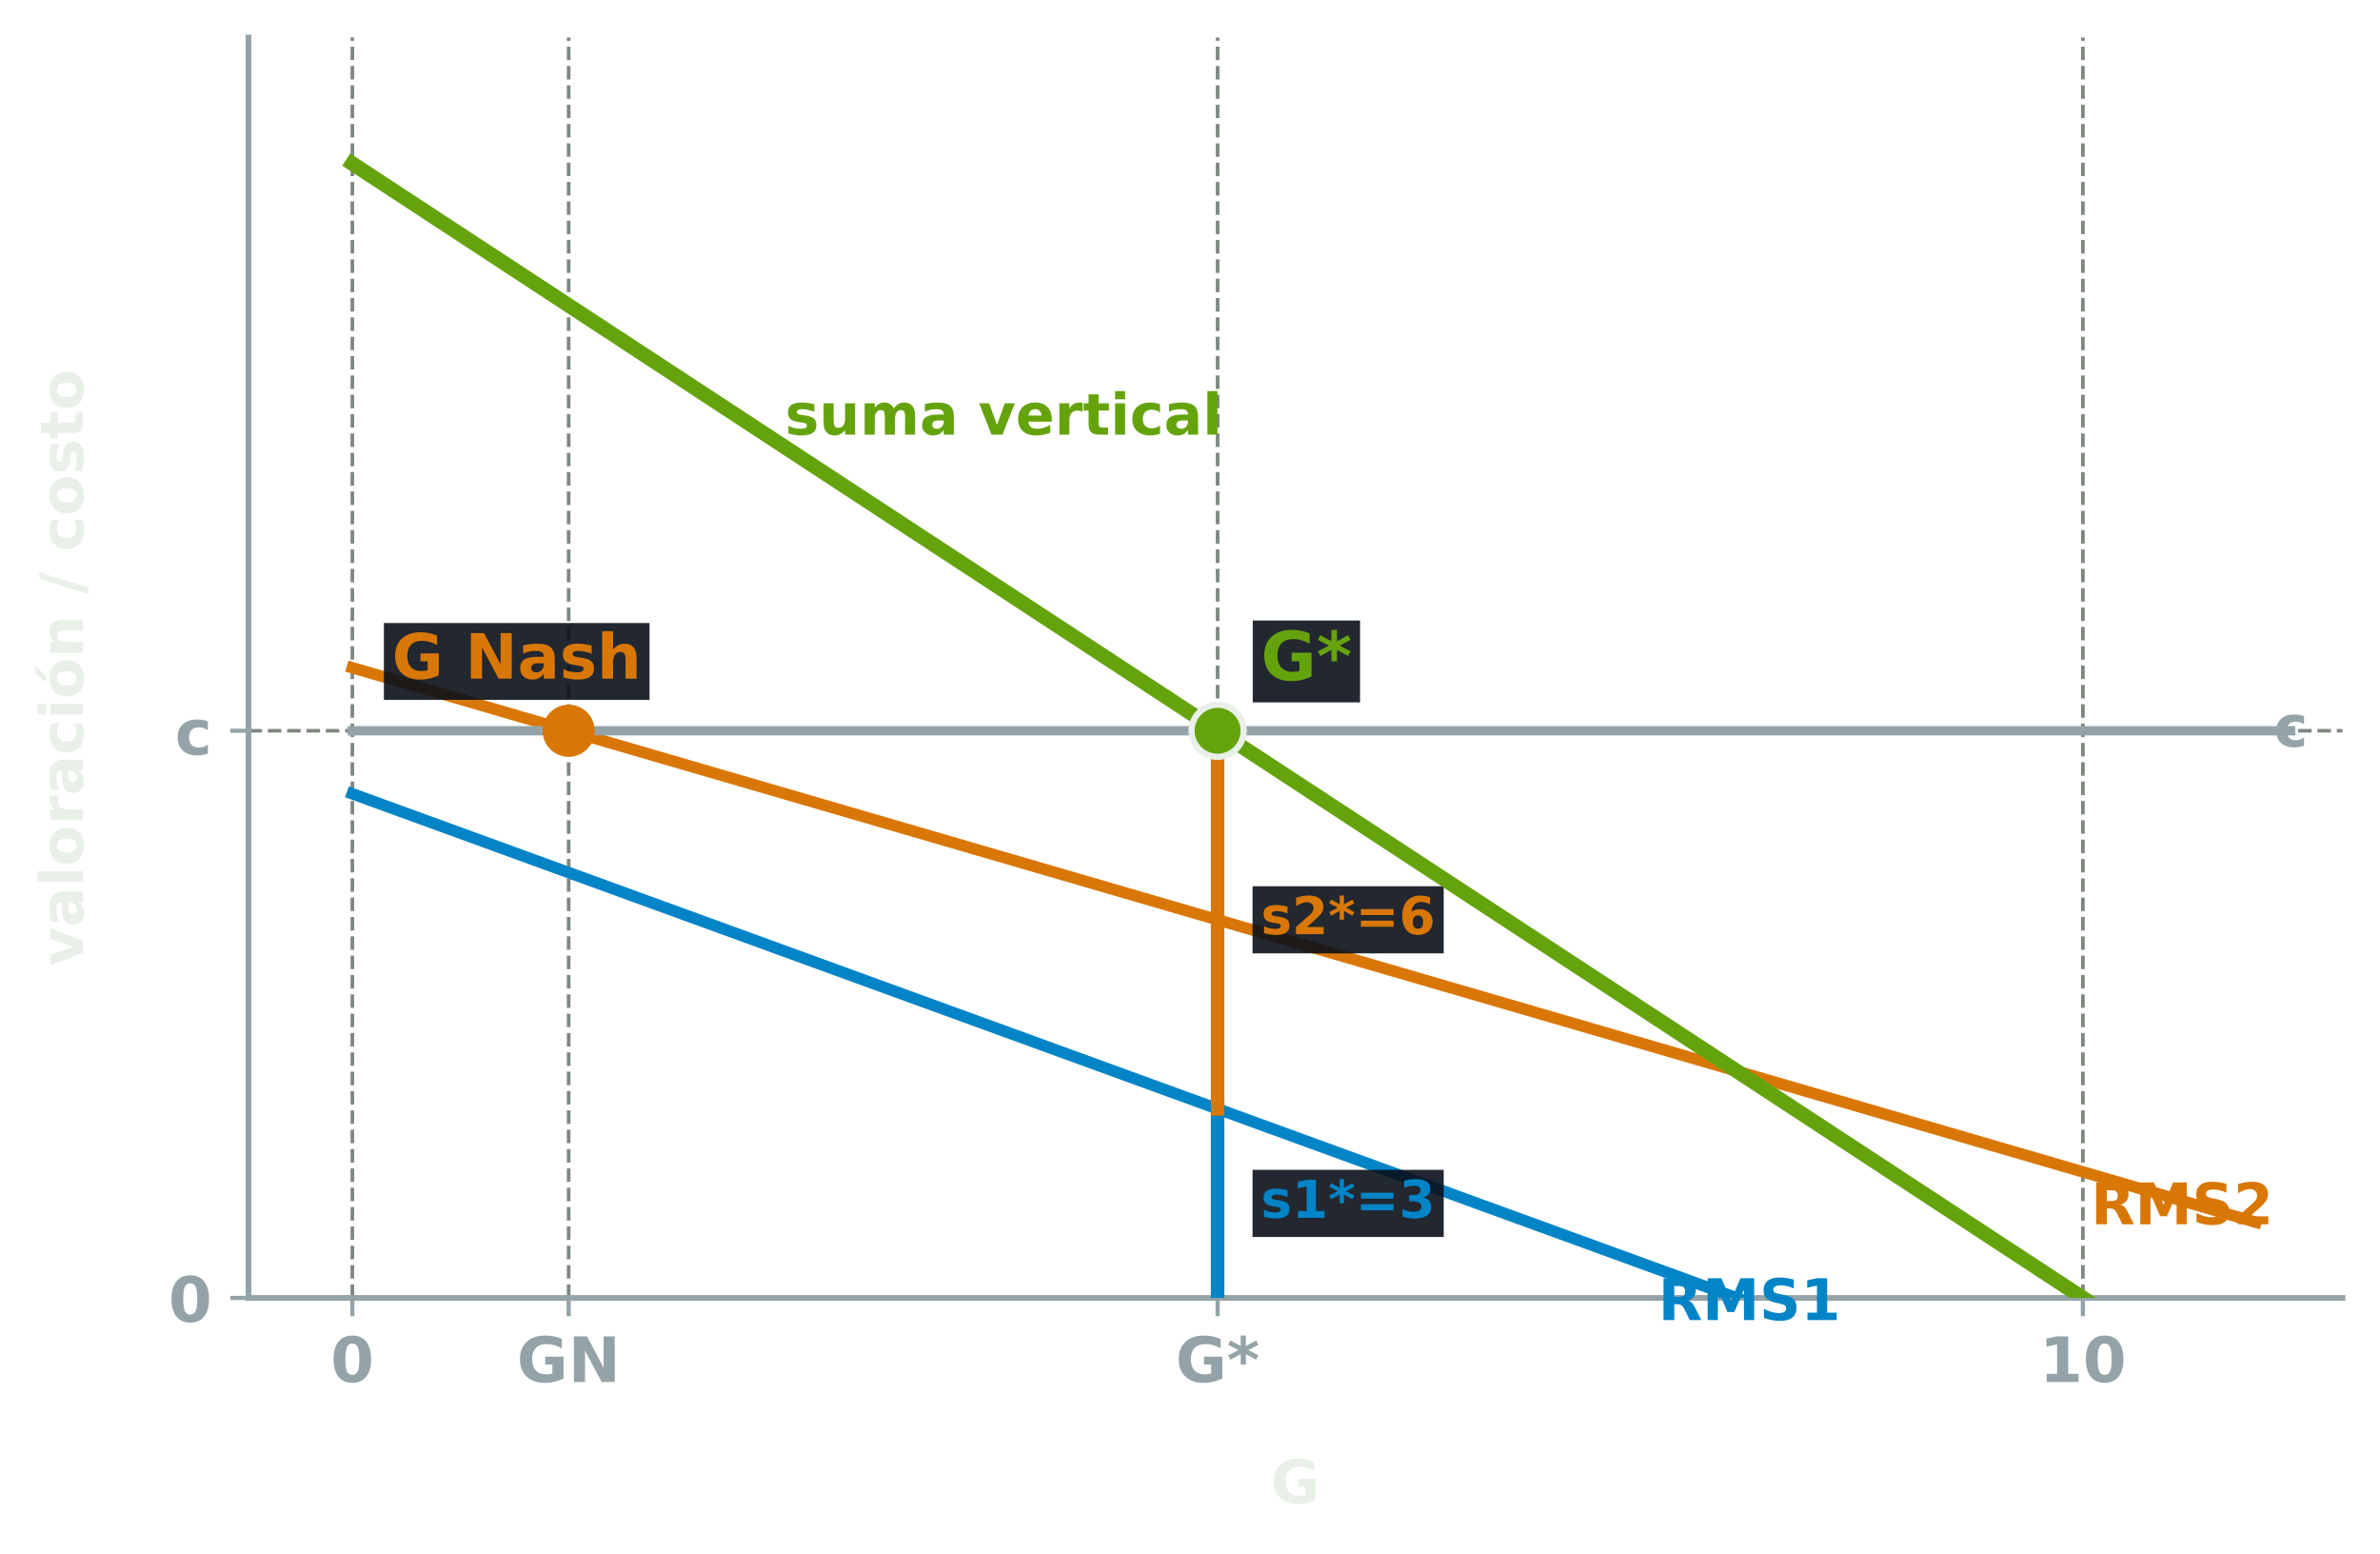
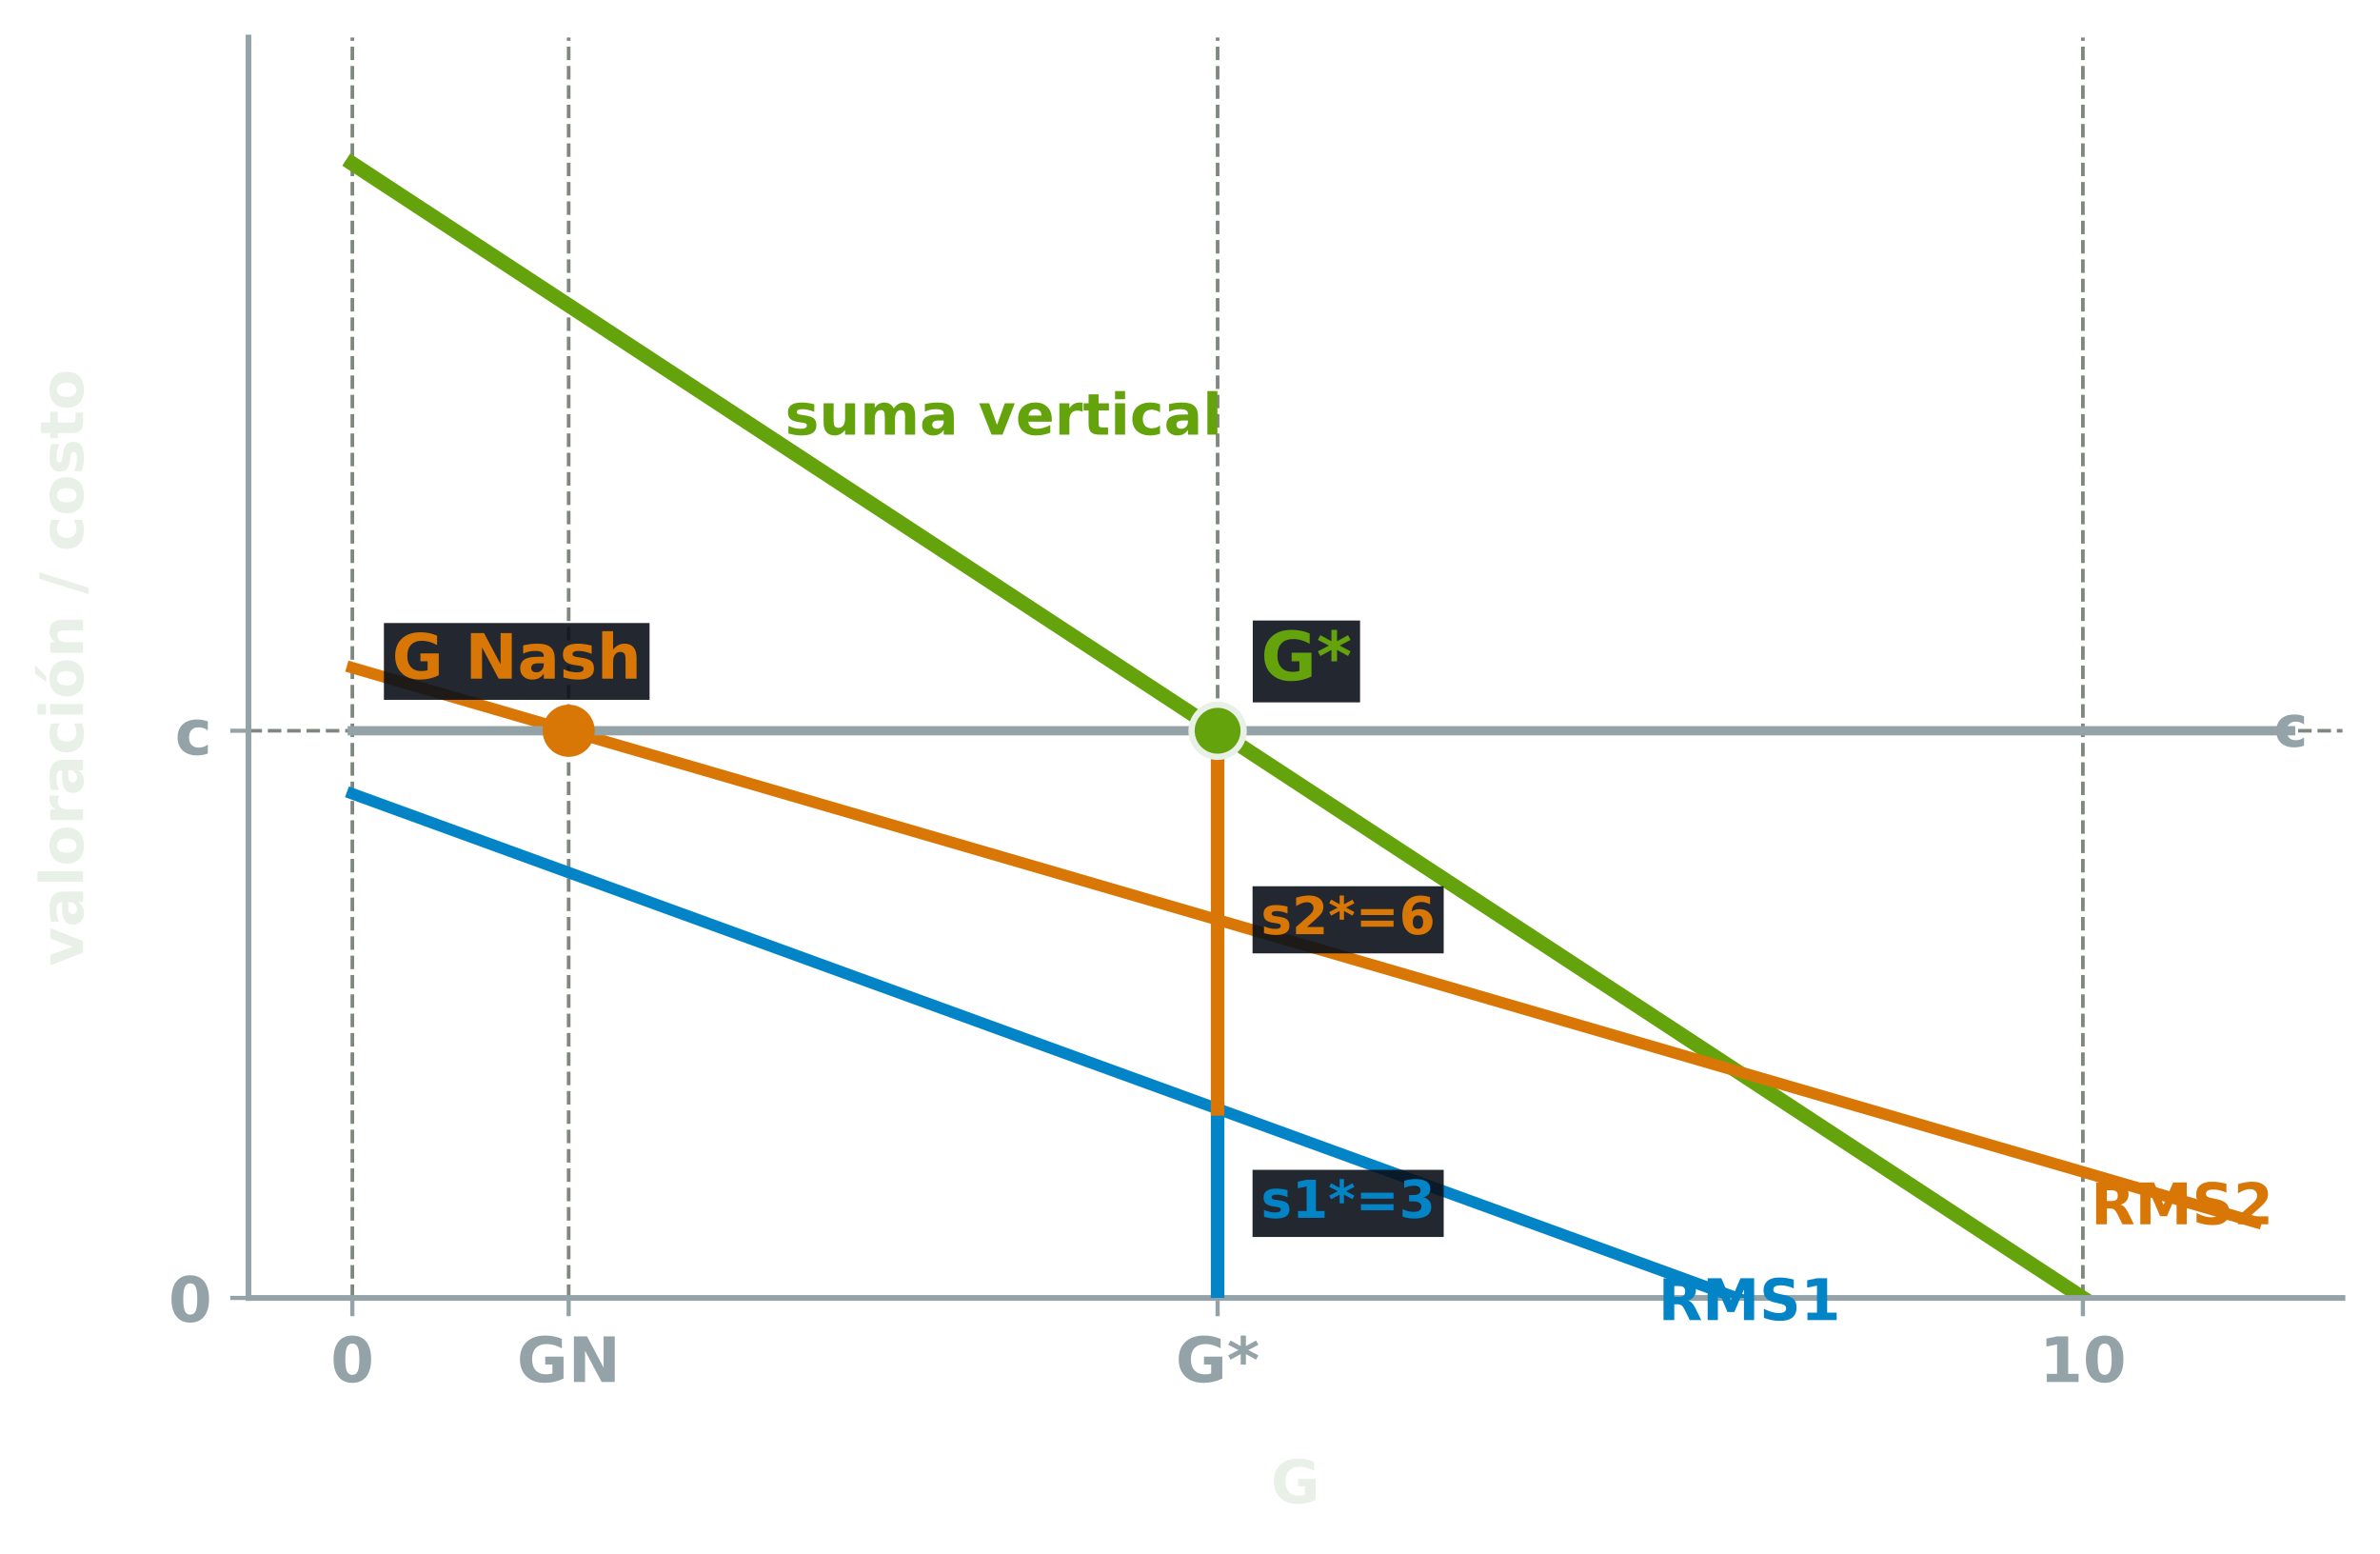
<svg xmlns="http://www.w3.org/2000/svg" xmlns:xlink="http://www.w3.org/1999/xlink" width="456.639pt" height="297.92pt" viewBox="0 0 456.639 297.92" version="1.1">
  <defs>
    <style type="text/css">*{stroke-linejoin: round; stroke-linecap: butt}</style>
  </defs>
  <g id="figure_1">
    <g id="patch_1">
      <path d="M 0 297.92  L 456.639 297.92  L 456.639 0  L 0 0  L 0 297.92  z " style="fill: none; opacity: 0" />
    </g>
    <g id="axes_1">
      <g id="patch_2">
        <path d="M 47.679 248.976  L 449.439 248.976  L 449.439 7.2  L 47.679 7.2  L 47.679 248.976  z " style="fill: none" />
      </g>
      <g id="matplotlib.axis_1">
        <g id="xtick_1">
          <g id="line2d_1">
            <path d="M 67.601 248.976  L 67.601 7.2  " clip-path="url(#p996959682b)" style="fill: none; stroke-dasharray: 2.59,1.12; stroke-dashoffset: 0; stroke: #2a3a2a; stroke-opacity: 0.6; stroke-width: 0.7" />
          </g>
          <g id="line2d_2">
            <defs>
              <path id="m409fbe080f" d="M 0 0  L 0 3.5  " style="stroke: #94a3a8; stroke-width: 0.8" />
            </defs>
            <g>
              <use xlink:href="#m409fbe080f" x="67.601" y="248.976" style="fill: #94a3a8; stroke: #94a3a8; stroke-width: 0.8" />
            </g>
          </g>
          <g id="text_1">
            <g style="fill: #94a3a8" transform="translate(63.42652 265.0941) scale(0.12 -0.12)">
              <defs>
                <path id="DejaVuSans-Bold-30" d="M 2944 2338  Q 2944 3213 2780 3570  Q 2616 3928 2228 3928  Q 1841 3928 1675 3570  Q 1509 3213 1509 2338  Q 1509 1453 1675 1090  Q 1841 728 2228 728  Q 2613 728 2778 1090  Q 2944 1453 2944 2338  z M 4147 2328  Q 4147 1169 3647 539  Q 3147 -91 2228 -91  Q 1306 -91 806 539  Q 306 1169 306 2328  Q 306 3491 806 4120  Q 1306 4750 2228 4750  Q 3147 4750 3647 4120  Q 4147 3491 4147 2328  z " transform="scale(0.015625)" />
              </defs>
              <use xlink:href="#DejaVuSans-Bold-30" />
            </g>
          </g>
        </g>
        <g id="xtick_2">
          <g id="line2d_3">
            <path d="M 109.105 248.976  L 109.105 7.2  " clip-path="url(#p996959682b)" style="fill: none; stroke-dasharray: 2.59,1.12; stroke-dashoffset: 0; stroke: #2a3a2a; stroke-opacity: 0.6; stroke-width: 0.7" />
          </g>
          <g id="line2d_4">
            <g>
              <use xlink:href="#m409fbe080f" x="109.105" y="248.976" style="fill: #94a3a8; stroke: #94a3a8; stroke-width: 0.8" />
            </g>
          </g>
          <g id="text_2">
            <g style="fill: #94a3a8" transform="translate(99.1594 265.0941) scale(0.12 -0.12)">
              <defs>
                <path id="DejaVuSans-Bold-47" d="M 4781 347  Q 4331 128 3847 18  Q 3363 -91 2847 -91  Q 1681 -91 1000 561  Q 319 1213 319 2328  Q 319 3456 1012 4103  Q 1706 4750 2913 4750  Q 3378 4750 3804 4662  Q 4231 4575 4609 4403  L 4609 3438  Q 4219 3659 3833 3768  Q 3447 3878 3059 3878  Q 2341 3878 1952 3476  Q 1563 3075 1563 2328  Q 1563 1588 1938 1184  Q 2313 781 3003 781  Q 3191 781 3352 804  Q 3513 828 3641 878  L 3641 1784  L 2906 1784  L 2906 2591  L 4781 2591  L 4781 347  z " transform="scale(0.015625)" />
                <path id="DejaVuSans-Bold-4e" d="M 588 4666  L 1931 4666  L 3628 1466  L 3628 4666  L 4769 4666  L 4769 0  L 3425 0  L 1728 3200  L 1728 0  L 588 0  L 588 4666  z " transform="scale(0.015625)" />
              </defs>
              <use xlink:href="#DejaVuSans-Bold-47" />
              <use xlink:href="#DejaVuSans-Bold-4e" x="82.08" />
            </g>
          </g>
        </g>
        <g id="xtick_3">
          <g id="line2d_5">
            <path d="M 233.618 248.976  L 233.618 7.2  " clip-path="url(#p996959682b)" style="fill: none; stroke-dasharray: 2.59,1.12; stroke-dashoffset: 0; stroke: #2a3a2a; stroke-opacity: 0.6; stroke-width: 0.7" />
          </g>
          <g id="line2d_6">
            <g>
              <use xlink:href="#m409fbe080f" x="233.618" y="248.976" style="fill: #94a3a8; stroke: #94a3a8; stroke-width: 0.8" />
            </g>
          </g>
          <g id="text_3">
            <g style="fill: #94a3a8" transform="translate(225.5552 265.0941) scale(0.12 -0.12)">
              <defs>
                <path id="DejaVuSans-Bold-2a" d="M 3219 3803  L 2188 3263  L 3219 2719  L 2981 2278  L 1941 2853  L 1941 1778  L 1409 1778  L 1409 2853  L 366 2278  L 128 2719  L 1172 3263  L 128 3803  L 366 4244  L 1409 3675  L 1409 4750  L 1941 4750  L 1941 3675  L 2981 4244  L 3219 3803  z " transform="scale(0.015625)" />
              </defs>
              <use xlink:href="#DejaVuSans-Bold-47" />
              <use xlink:href="#DejaVuSans-Bold-2a" x="82.08" />
            </g>
          </g>
        </g>
        <g id="xtick_4">
          <g id="line2d_7">
            <path d="M 399.634 248.976  L 399.634 7.2  " clip-path="url(#p996959682b)" style="fill: none; stroke-dasharray: 2.59,1.12; stroke-dashoffset: 0; stroke: #2a3a2a; stroke-opacity: 0.6; stroke-width: 0.7" />
          </g>
          <g id="line2d_8">
            <g>
              <use xlink:href="#m409fbe080f" x="399.634" y="248.976" style="fill: #94a3a8; stroke: #94a3a8; stroke-width: 0.8" />
            </g>
          </g>
          <g id="text_4">
            <g style="fill: #94a3a8" transform="translate(391.2849 265.0941) scale(0.12 -0.12)">
              <defs>
                <path id="DejaVuSans-Bold-31" d="M 750 831  L 1813 831  L 1813 3847  L 722 3622  L 722 4441  L 1806 4666  L 2950 4666  L 2950 831  L 4013 831  L 4013 0  L 750 0  L 750 831  z " transform="scale(0.015625)" />
              </defs>
              <use xlink:href="#DejaVuSans-Bold-31" />
              <use xlink:href="#DejaVuSans-Bold-30" x="69.58" />
            </g>
          </g>
        </g>
        <g id="text_5">
          <g style="fill: #e8f0e8" transform="translate(243.8397 288.328) scale(0.115 -0.115)">
            <use xlink:href="#DejaVuSans-Bold-47" />
          </g>
        </g>
      </g>
      <g id="matplotlib.axis_2">
        <g id="ytick_1">
          <g id="line2d_9">
            <path d="M 47.679 248.976  L 449.439 248.976  " clip-path="url(#p996959682b)" style="fill: none; stroke-dasharray: 2.59,1.12; stroke-dashoffset: 0; stroke: #2a3a2a; stroke-opacity: 0.6; stroke-width: 0.7" />
          </g>
          <g id="line2d_10">
            <defs>
              <path id="m766cb33b4f" d="M 0 0  L -3.5 0  " style="stroke: #94a3a8; stroke-width: 0.8" />
            </defs>
            <g>
              <use xlink:href="#m766cb33b4f" x="47.679" y="248.976" style="fill: #94a3a8; stroke: #94a3a8; stroke-width: 0.8" />
            </g>
          </g>
          <g id="text_6">
            <g style="fill: #94a3a8" transform="translate(32.32984 253.5351) scale(0.12 -0.12)">
              <use xlink:href="#DejaVuSans-Bold-30" />
            </g>
          </g>
        </g>
        <g id="ytick_2">
          <g id="line2d_11">
            <path d="M 47.679 140.177  L 449.439 140.177  " clip-path="url(#p996959682b)" style="fill: none; stroke-dasharray: 2.59,1.12; stroke-dashoffset: 0; stroke: #2a3a2a; stroke-opacity: 0.6; stroke-width: 0.7" />
          </g>
          <g id="line2d_12">
            <g>
              <use xlink:href="#m766cb33b4f" x="47.679" y="140.177" style="fill: #94a3a8; stroke: #94a3a8; stroke-width: 0.8" />
            </g>
          </g>
          <g id="text_7">
            <g style="fill: #94a3a8" transform="translate(33.56547 144.7359) scale(0.12 -0.12)">
              <defs>
                <path id="DejaVuSans-Bold-63" d="M 3366 3391  L 3366 2478  Q 3138 2634 2908 2709  Q 2678 2784 2431 2784  Q 1963 2784 1702 2511  Q 1441 2238 1441 1747  Q 1441 1256 1702 982  Q 1963 709 2431 709  Q 2694 709 2930 787  Q 3166 866 3366 1019  L 3366 103  Q 3103 6 2833 -42  Q 2563 -91 2291 -91  Q 1344 -91 809 395  Q 275 881 275 1747  Q 275 2613 809 3098  Q 1344 3584 2291 3584  Q 2566 3584 2833 3536  Q 3100 3488 3366 3391  z " transform="scale(0.015625)" />
              </defs>
              <use xlink:href="#DejaVuSans-Bold-63" />
            </g>
          </g>
        </g>
        <g id="text_8">
          <g style="fill: #e8f0e8" transform="translate(15.9382 185.3616) rotate(-90) scale(0.115 -0.115)">
            <defs>
              <path id="DejaVuSans-Bold-76" d="M 97 3500  L 1216 3500  L 2088 1081  L 2956 3500  L 4078 3500  L 2700 0  L 1472 0  L 97 3500  z " transform="scale(0.015625)" />
              <path id="DejaVuSans-Bold-61" d="M 2106 1575  Q 1756 1575 1579 1456  Q 1403 1338 1403 1106  Q 1403 894 1545 773  Q 1688 653 1941 653  Q 2256 653 2472 879  Q 2688 1106 2688 1447  L 2688 1575  L 2106 1575  z M 3816 1997  L 3816 0  L 2688 0  L 2688 519  Q 2463 200 2181 54  Q 1900 -91 1497 -91  Q 953 -91 614 226  Q 275 544 275 1050  Q 275 1666 698 1953  Q 1122 2241 2028 2241  L 2688 2241  L 2688 2328  Q 2688 2594 2478 2717  Q 2269 2841 1825 2841  Q 1466 2841 1156 2769  Q 847 2697 581 2553  L 581 3406  Q 941 3494 1303 3539  Q 1666 3584 2028 3584  Q 2975 3584 3395 3211  Q 3816 2838 3816 1997  z " transform="scale(0.015625)" />
              <path id="DejaVuSans-Bold-6c" d="M 538 4863  L 1656 4863  L 1656 0  L 538 0  L 538 4863  z " transform="scale(0.015625)" />
              <path id="DejaVuSans-Bold-6f" d="M 2203 2784  Q 1831 2784 1636 2517  Q 1441 2250 1441 1747  Q 1441 1244 1636 976  Q 1831 709 2203 709  Q 2569 709 2762 976  Q 2956 1244 2956 1747  Q 2956 2250 2762 2517  Q 2569 2784 2203 2784  z M 2203 3584  Q 3106 3584 3614 3096  Q 4122 2609 4122 1747  Q 4122 884 3614 396  Q 3106 -91 2203 -91  Q 1297 -91 786 396  Q 275 884 275 1747  Q 275 2609 786 3096  Q 1297 3584 2203 3584  z " transform="scale(0.015625)" />
              <path id="DejaVuSans-Bold-72" d="M 3138 2547  Q 2991 2616 2845 2648  Q 2700 2681 2553 2681  Q 2122 2681 1889 2404  Q 1656 2128 1656 1613  L 1656 0  L 538 0  L 538 3500  L 1656 3500  L 1656 2925  Q 1872 3269 2151 3426  Q 2431 3584 2822 3584  Q 2878 3584 2943 3579  Q 3009 3575 3134 3559  L 3138 2547  z " transform="scale(0.015625)" />
              <path id="DejaVuSans-Bold-69" d="M 538 3500  L 1656 3500  L 1656 0  L 538 0  L 538 3500  z M 538 4863  L 1656 4863  L 1656 3950  L 538 3950  L 538 4863  z " transform="scale(0.015625)" />
              <path id="DejaVuSans-Bold-f3" d="M 2203 2784  Q 1831 2784 1636 2517  Q 1441 2250 1441 1747  Q 1441 1244 1636 976  Q 1831 709 2203 709  Q 2569 709 2762 976  Q 2956 1244 2956 1747  Q 2956 2250 2762 2517  Q 2569 2784 2203 2784  z M 2203 3584  Q 3106 3584 3614 3096  Q 4122 2609 4122 1747  Q 4122 884 3614 396  Q 3106 -91 2203 -91  Q 1297 -91 786 396  Q 275 884 275 1747  Q 275 2609 786 3096  Q 1297 3584 2203 3584  z M 2694 5119  L 3578 5119  L 2425 3944  L 1813 3944  L 2694 5119  z " transform="scale(0.015625)" />
              <path id="DejaVuSans-Bold-6e" d="M 4056 2131  L 4056 0  L 2931 0  L 2931 347  L 2931 1631  Q 2931 2084 2911 2256  Q 2891 2428 2841 2509  Q 2775 2619 2662 2680  Q 2550 2741 2406 2741  Q 2056 2741 1856 2470  Q 1656 2200 1656 1722  L 1656 0  L 538 0  L 538 3500  L 1656 3500  L 1656 2988  Q 1909 3294 2193 3439  Q 2478 3584 2822 3584  Q 3428 3584 3742 3212  Q 4056 2841 4056 2131  z " transform="scale(0.015625)" />
              <path id="DejaVuSans-Bold-20" transform="scale(0.015625)" />
              <path id="DejaVuSans-Bold-2f" d="M 1644 4666  L 2338 4666  L 691 -594  L 0 -594  L 1644 4666  z " transform="scale(0.015625)" />
              <path id="DejaVuSans-Bold-73" d="M 3272 3391  L 3272 2541  Q 2913 2691 2578 2766  Q 2244 2841 1947 2841  Q 1628 2841 1473 2761  Q 1319 2681 1319 2516  Q 1319 2381 1436 2309  Q 1553 2238 1856 2203  L 2053 2175  Q 2913 2066 3209 1816  Q 3506 1566 3506 1031  Q 3506 472 3093 190  Q 2681 -91 1863 -91  Q 1516 -91 1145 -36  Q 775 19 384 128  L 384 978  Q 719 816 1070 734  Q 1422 653 1784 653  Q 2113 653 2278 743  Q 2444 834 2444 1013  Q 2444 1163 2330 1236  Q 2216 1309 1875 1350  L 1678 1375  Q 931 1469 631 1722  Q 331 1975 331 2491  Q 331 3047 712 3315  Q 1094 3584 1881 3584  Q 2191 3584 2531 3537  Q 2872 3491 3272 3391  z " transform="scale(0.015625)" />
              <path id="DejaVuSans-Bold-74" d="M 1759 4494  L 1759 3500  L 2913 3500  L 2913 2700  L 1759 2700  L 1759 1216  Q 1759 972 1856 886  Q 1953 800 2241 800  L 2816 800  L 2816 0  L 1856 0  Q 1194 0 917 276  Q 641 553 641 1216  L 641 2700  L 84 2700  L 84 3500  L 641 3500  L 641 4494  L 1759 4494  z " transform="scale(0.015625)" />
            </defs>
            <use xlink:href="#DejaVuSans-Bold-76" />
            <use xlink:href="#DejaVuSans-Bold-61" x="65.186" />
            <use xlink:href="#DejaVuSans-Bold-6c" x="132.666" />
            <use xlink:href="#DejaVuSans-Bold-6f" x="166.943" />
            <use xlink:href="#DejaVuSans-Bold-72" x="235.645" />
            <use xlink:href="#DejaVuSans-Bold-61" x="284.961" />
            <use xlink:href="#DejaVuSans-Bold-63" x="352.441" />
            <use xlink:href="#DejaVuSans-Bold-69" x="411.719" />
            <use xlink:href="#DejaVuSans-Bold-f3" x="445.996" />
            <use xlink:href="#DejaVuSans-Bold-6e" x="514.697" />
            <use xlink:href="#DejaVuSans-Bold-20" x="585.889" />
            <use xlink:href="#DejaVuSans-Bold-2f" x="620.703" />
            <use xlink:href="#DejaVuSans-Bold-20" x="657.227" />
            <use xlink:href="#DejaVuSans-Bold-63" x="692.041" />
            <use xlink:href="#DejaVuSans-Bold-6f" x="751.318" />
            <use xlink:href="#DejaVuSans-Bold-73" x="820.02" />
            <use xlink:href="#DejaVuSans-Bold-74" x="879.541" />
            <use xlink:href="#DejaVuSans-Bold-6f" x="927.344" />
          </g>
        </g>
      </g>
      <g id="line2d_13">
+         <path d="M 67.601 31.378  L 432.838 270.736  L 432.838 270.736  " clip-path="url(#p996959682b)" style="fill: none; stroke: #65a30d; stroke-width: 2.8; stroke-linecap: square" />
+       </g>
+       <g id="line2d_14">
        <path d="M 233.618 248.976  L 233.618 140.177  " clip-path="url(#p996959682b)" style="fill: none; stroke-dasharray: 1.2,1.98; stroke-dashoffset: 0; stroke: #94a3a8; stroke-opacity: 0.8; stroke-width: 1.2" />
      </g>
-       <g id="line2d_14">
+       <g id="line2d_15">
        <path d="M 67.601 140.177  L 233.618 140.177  " clip-path="url(#p996959682b)" style="fill: none; stroke-dasharray: 1.2,1.98; stroke-dashoffset: 0; stroke: #94a3a8; stroke-opacity: 0.8; stroke-width: 1.2" />
      </g>
      <g id="patch_3">
        <path d="M 47.679 248.976  L 47.679 7.2  " style="fill: none; stroke: #94a3a8; stroke-width: 1.1; stroke-linejoin: miter; stroke-linecap: square" />
      </g>
      <g id="patch_4">
        <path d="M 47.679 248.976  L 449.439 248.976  " style="fill: none; stroke: #94a3a8; stroke-width: 1.1; stroke-linejoin: miter; stroke-linecap: square" />
      </g>
-       <g id="line2d_15">
+       <g id="line2d_16">
        <path d="M 67.601 152.266  L 432.838 285.242  L 432.838 285.242  " clip-path="url(#p996959682b)" style="fill: none; stroke: #0284c7; stroke-width: 2.2; stroke-linecap: square" />
      </g>
      <g id="end-label">
        <g style="fill: #0284c7" transform="translate(318.1576 253.2202) scale(0.11 -0.11)">
          <defs>
            <path id="DejaVuSans-Bold-52" d="M 2297 2597  Q 2675 2597 2839 2737  Q 3003 2878 3003 3200  Q 3003 3519 2839 3656  Q 2675 3794 2297 3794  L 1791 3794  L 1791 2597  L 2297 2597  z M 1791 1766  L 1791 0  L 588 0  L 588 4666  L 2425 4666  Q 3347 4666 3776 4356  Q 4206 4047 4206 3378  Q 4206 2916 3982 2619  Q 3759 2322 3309 2181  Q 3556 2125 3751 1926  Q 3947 1728 4147 1325  L 4800 0  L 3519 0  L 2950 1159  Q 2778 1509 2601 1637  Q 2425 1766 2131 1766  L 1791 1766  z " transform="scale(0.015625)" />
            <path id="DejaVuSans-Bold-4d" d="M 588 4666  L 2119 4666  L 3181 2169  L 4250 4666  L 5778 4666  L 5778 0  L 4641 0  L 4641 3413  L 3566 897  L 2803 897  L 1728 3413  L 1728 0  L 588 0  L 588 4666  z " transform="scale(0.015625)" />
            <path id="DejaVuSans-Bold-53" d="M 3834 4519  L 3834 3531  Q 3450 3703 3084 3790  Q 2719 3878 2394 3878  Q 1963 3878 1756 3759  Q 1550 3641 1550 3391  Q 1550 3203 1689 3098  Q 1828 2994 2194 2919  L 2706 2816  Q 3484 2659 3812 2340  Q 4141 2022 4141 1434  Q 4141 663 3683 286  Q 3225 -91 2284 -91  Q 1841 -91 1394 -6  Q 947 78 500 244  L 500 1259  Q 947 1022 1364 901  Q 1781 781 2169 781  Q 2563 781 2772 912  Q 2981 1044 2981 1288  Q 2981 1506 2839 1625  Q 2697 1744 2272 1838  L 1806 1941  Q 1106 2091 782 2419  Q 459 2747 459 3303  Q 459 4000 909 4375  Q 1359 4750 2203 4750  Q 2588 4750 2994 4692  Q 3400 4634 3834 4519  z " transform="scale(0.015625)" />
          </defs>
          <use xlink:href="#DejaVuSans-Bold-52" />
          <use xlink:href="#DejaVuSans-Bold-4d" x="77.002" />
          <use xlink:href="#DejaVuSans-Bold-53" x="176.514" />
          <use xlink:href="#DejaVuSans-Bold-31" x="248.535" />
        </g>
      </g>
-       <g id="line2d_16">
+       <g id="line2d_17">
        <path d="M 67.601 128.088  L 432.838 234.469  L 432.838 234.469  " clip-path="url(#p996959682b)" style="fill: none; stroke: #d97706; stroke-width: 2.2; stroke-linecap: square" />
      </g>
      <g id="end-label">
        <g style="fill: #d97706" transform="translate(401.1659 234.8452) scale(0.11 -0.11)">
          <defs>
            <path id="DejaVuSans-Bold-32" d="M 1844 884  L 3897 884  L 3897 0  L 506 0  L 506 884  L 2209 2388  Q 2438 2594 2547 2791  Q 2656 2988 2656 3200  Q 2656 3528 2436 3728  Q 2216 3928 1850 3928  Q 1569 3928 1234 3808  Q 900 3688 519 3450  L 519 4475  Q 925 4609 1322 4679  Q 1719 4750 2100 4750  Q 2938 4750 3402 4381  Q 3866 4013 3866 3353  Q 3866 2972 3669 2642  Q 3472 2313 2841 1759  L 1844 884  z " transform="scale(0.015625)" />
          </defs>
          <use xlink:href="#DejaVuSans-Bold-52" />
          <use xlink:href="#DejaVuSans-Bold-4d" x="77.002" />
          <use xlink:href="#DejaVuSans-Bold-53" x="176.514" />
          <use xlink:href="#DejaVuSans-Bold-32" x="248.535" />
        </g>
      </g>
      <g id="end-label">
        <g style="fill: #65a30d" transform="translate(150.6095 83.37255) scale(0.11 -0.11)">
          <defs>
            <path id="DejaVuSans-Bold-75" d="M 500 1363  L 500 3500  L 1625 3500  L 1625 3150  Q 1625 2866 1622 2436  Q 1619 2006 1619 1863  Q 1619 1441 1641 1255  Q 1663 1069 1716 984  Q 1784 875 1895 815  Q 2006 756 2150 756  Q 2500 756 2700 1025  Q 2900 1294 2900 1772  L 2900 3500  L 4019 3500  L 4019 0  L 2900 0  L 2900 506  Q 2647 200 2364 54  Q 2081 -91 1741 -91  Q 1134 -91 817 281  Q 500 653 500 1363  z " transform="scale(0.015625)" />
            <path id="DejaVuSans-Bold-6d" d="M 3781 2919  Q 3994 3244 4286 3414  Q 4578 3584 4928 3584  Q 5531 3584 5847 3212  Q 6163 2841 6163 2131  L 6163 0  L 5038 0  L 5038 1825  Q 5041 1866 5042 1909  Q 5044 1953 5044 2034  Q 5044 2406 4934 2573  Q 4825 2741 4581 2741  Q 4263 2741 4089 2478  Q 3916 2216 3909 1719  L 3909 0  L 2784 0  L 2784 1825  Q 2784 2406 2684 2573  Q 2584 2741 2328 2741  Q 2006 2741 1831 2477  Q 1656 2213 1656 1722  L 1656 0  L 531 0  L 531 3500  L 1656 3500  L 1656 2988  Q 1863 3284 2130 3434  Q 2397 3584 2719 3584  Q 3081 3584 3359 3409  Q 3638 3234 3781 2919  z " transform="scale(0.015625)" />
            <path id="DejaVuSans-Bold-65" d="M 4031 1759  L 4031 1441  L 1416 1441  Q 1456 1047 1700 850  Q 1944 653 2381 653  Q 2734 653 3104 758  Q 3475 863 3866 1075  L 3866 213  Q 3469 63 3072 -14  Q 2675 -91 2278 -91  Q 1328 -91 801 392  Q 275 875 275 1747  Q 275 2603 792 3093  Q 1309 3584 2216 3584  Q 3041 3584 3536 3087  Q 4031 2591 4031 1759  z M 2881 2131  Q 2881 2450 2695 2645  Q 2509 2841 2209 2841  Q 1884 2841 1681 2658  Q 1478 2475 1428 2131  L 2881 2131  z " transform="scale(0.015625)" />
          </defs>
          <use xlink:href="#DejaVuSans-Bold-73" />
          <use xlink:href="#DejaVuSans-Bold-75" x="59.521" />
          <use xlink:href="#DejaVuSans-Bold-6d" x="130.713" />
          <use xlink:href="#DejaVuSans-Bold-61" x="234.912" />
          <use xlink:href="#DejaVuSans-Bold-20" x="302.393" />
          <use xlink:href="#DejaVuSans-Bold-76" x="337.207" />
          <use xlink:href="#DejaVuSans-Bold-65" x="402.393" />
          <use xlink:href="#DejaVuSans-Bold-72" x="470.215" />
          <use xlink:href="#DejaVuSans-Bold-74" x="519.531" />
          <use xlink:href="#DejaVuSans-Bold-69" x="567.334" />
          <use xlink:href="#DejaVuSans-Bold-63" x="601.611" />
          <use xlink:href="#DejaVuSans-Bold-61" x="660.889" />
          <use xlink:href="#DejaVuSans-Bold-6c" x="728.369" />
        </g>
      </g>
-       <g id="line2d_17">
+       <g id="line2d_18">
        <path d="M 67.601 140.177  L 439.478 140.177  " clip-path="url(#p996959682b)" style="fill: none; stroke: #94a3a8; stroke-width: 1.8; stroke-linecap: square" />
      </g>
      <g id="end-label">
        <g style="fill: #94a3a8" transform="translate(436.2776 143.2121) scale(0.11 -0.11)">
          <use xlink:href="#DejaVuSans-Bold-63" />
        </g>
      </g>
      <g id="text_9">
        <g id="patch_5">
          <path d="M 73.658 134.246  L 124.63 134.246  L 124.63 119.512  L 73.658 119.512  z " style="fill: #0a0f1a; opacity: 0.9" />
        </g>
        <g style="fill: #d97706" transform="translate(75.21841 130.1904) scale(0.12 -0.12)">
          <defs>
            <path id="DejaVuSans-Bold-68" d="M 4056 2131  L 4056 0  L 2931 0  L 2931 347  L 2931 1625  Q 2931 2084 2911 2256  Q 2891 2428 2841 2509  Q 2775 2619 2662 2680  Q 2550 2741 2406 2741  Q 2056 2741 1856 2470  Q 1656 2200 1656 1722  L 1656 0  L 538 0  L 538 4863  L 1656 4863  L 1656 2988  Q 1909 3294 2193 3439  Q 2478 3584 2822 3584  Q 3428 3584 3742 3212  Q 4056 2841 4056 2131  z " transform="scale(0.015625)" />
          </defs>
          <use xlink:href="#DejaVuSans-Bold-47" />
          <use xlink:href="#DejaVuSans-Bold-20" x="82.08" />
          <use xlink:href="#DejaVuSans-Bold-4e" x="116.895" />
          <use xlink:href="#DejaVuSans-Bold-61" x="200.586" />
          <use xlink:href="#DejaVuSans-Bold-73" x="268.066" />
          <use xlink:href="#DejaVuSans-Bold-68" x="327.588" />
        </g>
      </g>
      <g id="text_10">
        <g id="patch_6">
          <path d="M 240.359 134.73  L 260.947 134.73  L 260.947 119.028  L 240.359 119.028  z " style="fill: #0a0f1a; opacity: 0.9" />
        </g>
        <g style="fill: #65a30d" transform="translate(241.9186 130.4663) scale(0.13 -0.13)">
          <use xlink:href="#DejaVuSans-Bold-47" />
          <use xlink:href="#DejaVuSans-Bold-2a" x="82.08" />
        </g>
      </g>
      <g id="text_11">
        <g id="patch_7">
          <path d="M 240.319 237.282  L 276.995 237.282  L 276.995 224.404  L 240.319 224.404  z " style="fill: #0a0f1a; opacity: 0.9" />
        </g>
        <g style="fill: #0284c7" transform="translate(241.9186 233.6022) scale(0.1 -0.1)">
          <defs>
            <path id="DejaVuSans-Bold-3d" d="M 678 3084  L 4684 3084  L 4684 2350  L 678 2350  L 678 3084  z M 678 1663  L 4684 1663  L 4684 922  L 678 922  L 678 1663  z " transform="scale(0.015625)" />
            <path id="DejaVuSans-Bold-33" d="M 2981 2516  Q 3453 2394 3698 2092  Q 3944 1791 3944 1325  Q 3944 631 3412 270  Q 2881 -91 1863 -91  Q 1503 -91 1142 -33  Q 781 25 428 141  L 428 1069  Q 766 900 1098 814  Q 1431 728 1753 728  Q 2231 728 2486 893  Q 2741 1059 2741 1369  Q 2741 1688 2480 1852  Q 2219 2016 1709 2016  L 1228 2016  L 1228 2791  L 1734 2791  Q 2188 2791 2409 2933  Q 2631 3075 2631 3366  Q 2631 3634 2415 3781  Q 2200 3928 1806 3928  Q 1516 3928 1219 3862  Q 922 3797 628 3669  L 628 4550  Q 984 4650 1334 4700  Q 1684 4750 2022 4750  Q 2931 4750 3382 4451  Q 3834 4153 3834 3553  Q 3834 3144 3618 2883  Q 3403 2622 2981 2516  z " transform="scale(0.015625)" />
          </defs>
          <use xlink:href="#DejaVuSans-Bold-73" />
          <use xlink:href="#DejaVuSans-Bold-31" x="59.521" />
          <use xlink:href="#DejaVuSans-Bold-2a" x="129.102" />
          <use xlink:href="#DejaVuSans-Bold-3d" x="181.396" />
          <use xlink:href="#DejaVuSans-Bold-33" x="265.186" />
        </g>
      </g>
      <g id="text_12">
        <g id="patch_8">
          <path d="M 240.319 182.882  L 276.995 182.882  L 276.995 170.004  L 240.319 170.004  z " style="fill: #0a0f1a; opacity: 0.9" />
        </g>
        <g style="fill: #d97706" transform="translate(241.9186 179.2026) scale(0.1 -0.1)">
          <defs>
            <path id="DejaVuSans-Bold-36" d="M 2316 2303  Q 2000 2303 1842 2098  Q 1684 1894 1684 1484  Q 1684 1075 1842 870  Q 2000 666 2316 666  Q 2634 666 2792 870  Q 2950 1075 2950 1484  Q 2950 1894 2792 2098  Q 2634 2303 2316 2303  z M 3803 4544  L 3803 3681  Q 3506 3822 3243 3889  Q 2981 3956 2731 3956  Q 2194 3956 1894 3657  Q 1594 3359 1544 2772  Q 1750 2925 1990 3001  Q 2231 3078 2516 3078  Q 3231 3078 3670 2659  Q 4109 2241 4109 1563  Q 4109 813 3618 361  Q 3128 -91 2303 -91  Q 1394 -91 895 523  Q 397 1138 397 2266  Q 397 3422 980 4083  Q 1563 4744 2578 4744  Q 2900 4744 3203 4694  Q 3506 4644 3803 4544  z " transform="scale(0.015625)" />
          </defs>
          <use xlink:href="#DejaVuSans-Bold-73" />
          <use xlink:href="#DejaVuSans-Bold-32" x="59.521" />
          <use xlink:href="#DejaVuSans-Bold-2a" x="129.102" />
          <use xlink:href="#DejaVuSans-Bold-3d" x="181.396" />
          <use xlink:href="#DejaVuSans-Bold-36" x="265.186" />
        </g>
-       </g>
-       <g id="line2d_18">
-         <path d="M 67.601 31.378  L 432.838 270.736  L 432.838 270.736  " clip-path="url(#p996959682b)" style="fill: none; stroke: #65a30d; stroke-width: 2.8; stroke-linecap: square" />
      </g>
      <g id="line2d_19">
        <path d="M 233.618 248.976  L 233.618 212.71  " clip-path="url(#p996959682b)" style="fill: none; stroke: #0284c7; stroke-width: 2.6; stroke-linecap: square" />
      </g>
      <g id="line2d_20">
        <path d="M 233.618 212.71  L 233.618 140.177  " clip-path="url(#p996959682b)" style="fill: none; stroke: #d97706; stroke-width: 2.6; stroke-linecap: square" />
      </g>
      <g id="line2d_21">
        <defs>
          <path id="m9be37b8112" d="M 0 4.5  C 1.193 4.5 2.338 4.026 3.182 3.182  C 4.026 2.338 4.5 1.193 4.5 0  C 4.5 -1.193 4.026 -2.338 3.182 -3.182  C 2.338 -4.026 1.193 -4.5 0 -4.5  C -1.193 -4.5 -2.338 -4.026 -3.182 -3.182  C -4.026 -2.338 -4.5 -1.193 -4.5 0  C -4.5 1.193 -4.026 2.338 -3.182 3.182  C -2.338 4.026 -1.193 4.5 0 4.5  z " style="stroke: #d97706" />
        </defs>
        <g clip-path="url(#p996959682b)">
          <use xlink:href="#m9be37b8112" x="109.105" y="140.177" style="fill: #d97706; stroke: #d97706" />
        </g>
      </g>
      <g id="line2d_22">
        <defs>
          <path id="m6c3d6e5392" d="M 0 5  C 1.326 5 2.598 4.473 3.536 3.536  C 4.473 2.598 5 1.326 5 0  C 5 -1.326 4.473 -2.598 3.536 -3.536  C 2.598 -4.473 1.326 -5 0 -5  C -1.326 -5 -2.598 -4.473 -3.536 -3.536  C -4.473 -2.598 -5 -1.326 -5 0  C -5 1.326 -4.473 2.598 -3.536 3.536  C -2.598 4.473 -1.326 5 0 5  z " style="stroke: #e8f0e8; stroke-width: 1.2" />
        </defs>
        <g clip-path="url(#p996959682b)">
          <use xlink:href="#m6c3d6e5392" x="233.618" y="140.177" style="fill: #65a30d; stroke: #e8f0e8; stroke-width: 1.2" />
        </g>
      </g>
    </g>
  </g>
  <defs>
    <clipPath id="p996959682b">
      <rect x="47.679" y="7.2" width="401.76" height="241.776" />
    </clipPath>
  </defs>
</svg>
